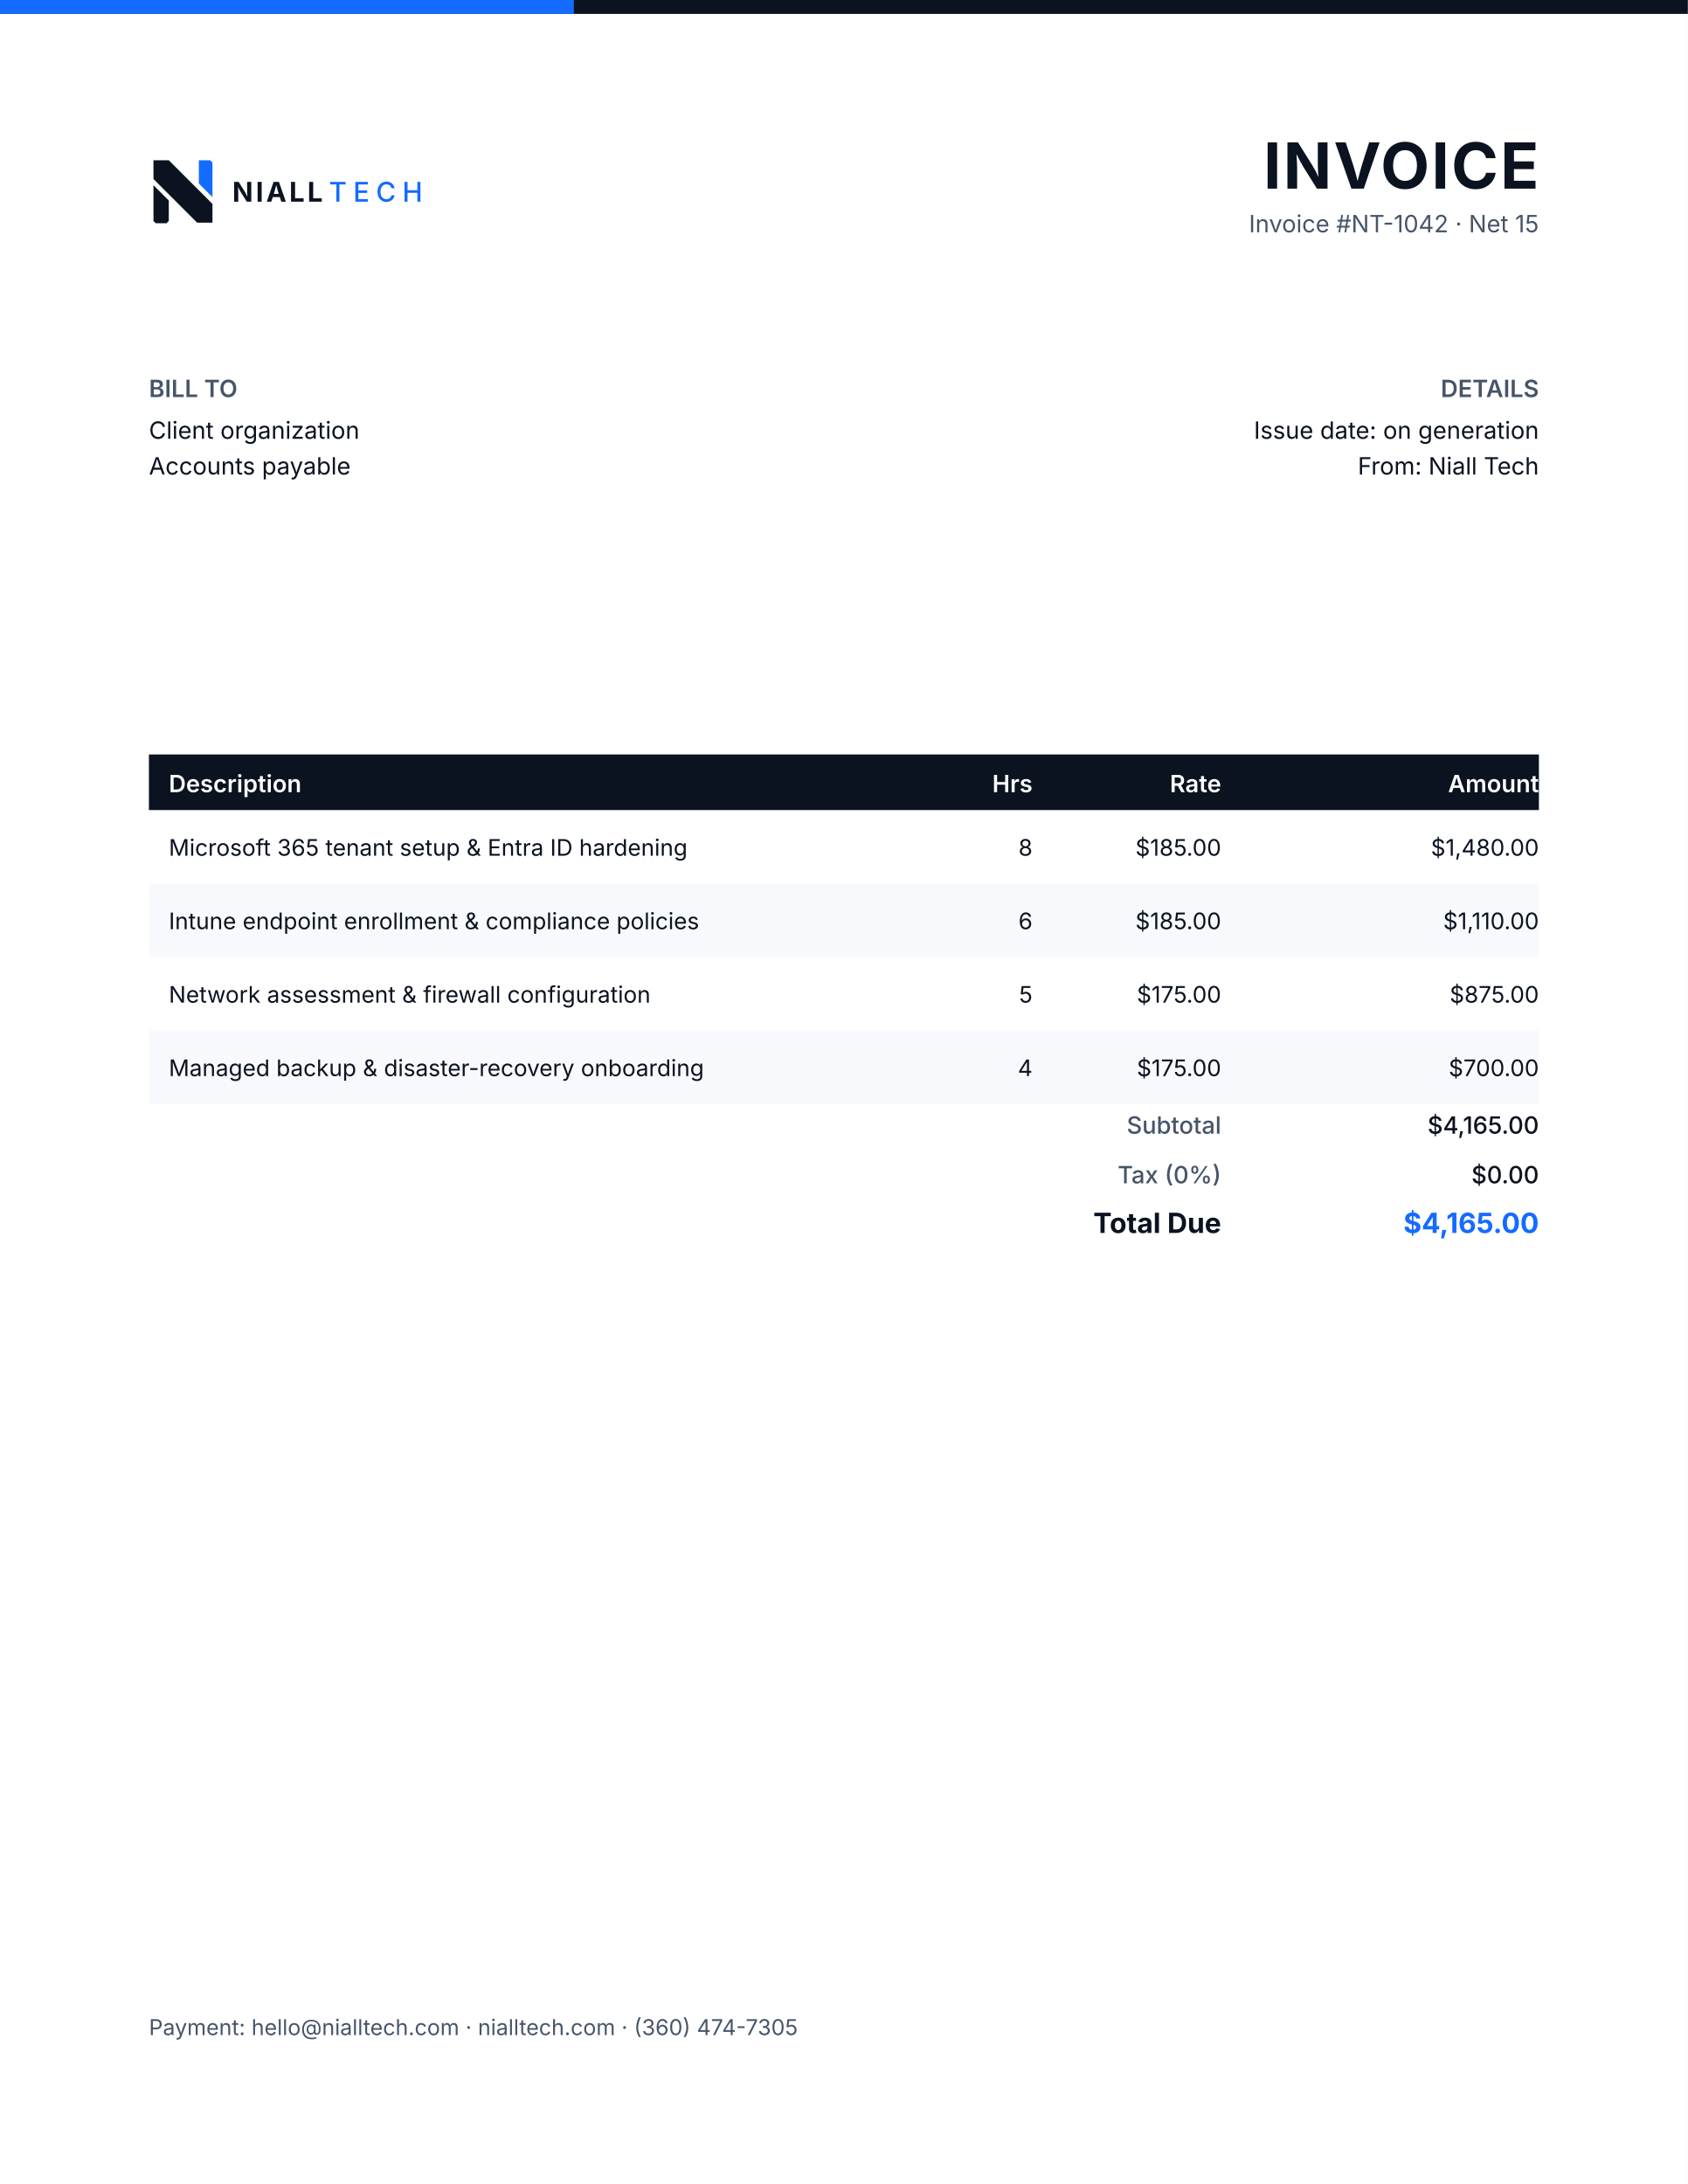
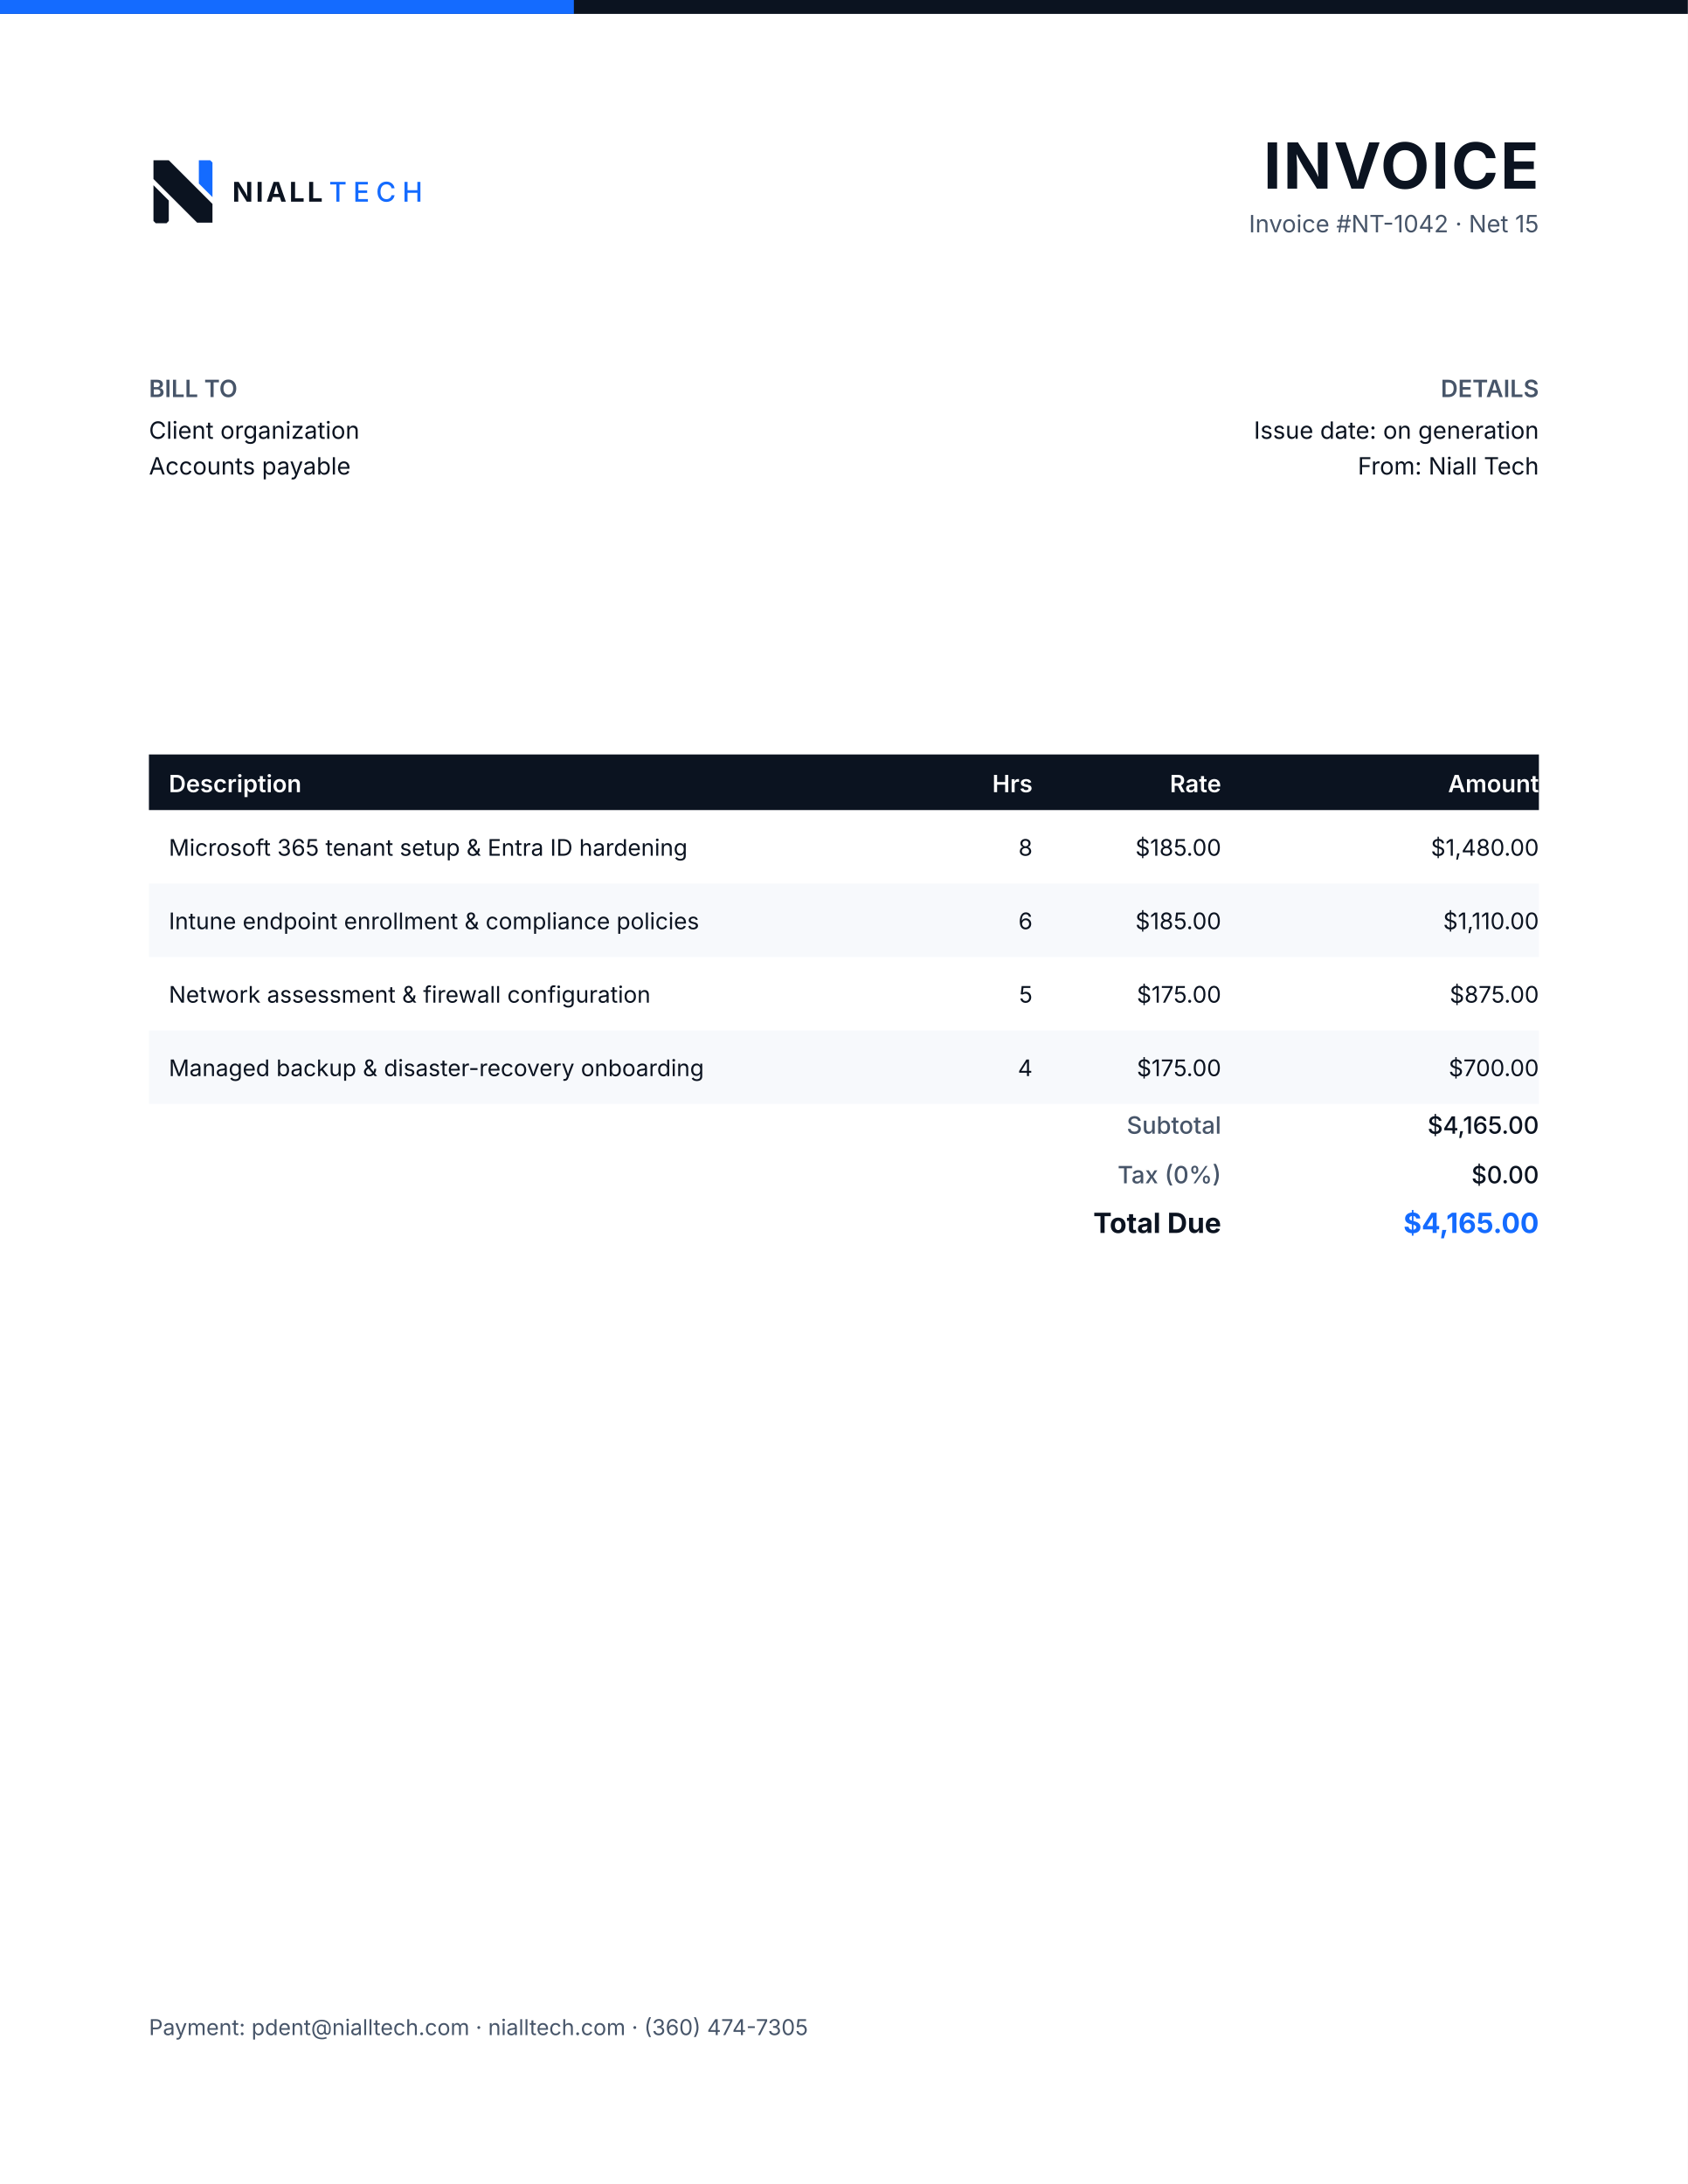
<svg xmlns="http://www.w3.org/2000/svg" viewBox="0 0 1700 2200" width="1700" height="2200" font-family="Inter, Arial, sans-serif">
  <rect width="1700" height="2200" fill="#FFFFFF" />
  <rect x="0" y="0" width="1700" height="14" fill="#0B1320" />
  <rect x="0" y="0" width="578" height="14" fill="#146BFF" />
  <svg x="150" y="150" width="360" height="85.714" viewBox="0 0 420 100" preserveAspectRatio="xMinYMid meet">
    <g transform="translate(0, 10) scale(0.8)">
      <g transform="scale(0.83333)">
        <path d="M8 5H35L112 82V115H85L8 38Z" fill="#0B1320" />
        <path d="M8 49L35 76V112L31 116H12L8 112Z" fill="#0B1320" />
        <path d="M88 5H108L112 9V70L88 46Z" fill="#146BFF" />
      </g>
    </g>
    <g font-family="Inter, Arial, Helvetica, sans-serif">
      <text x="98" y="62" fill="#0B1320" font-size="32" font-weight="700" letter-spacing="3.2">NIALL</text>
      <text x="211.6" y="62" fill="#146BFF" font-size="32" font-weight="500" letter-spacing="7.5">TECH</text>
    </g>
  </svg>
  <text x="1550" y="190" text-anchor="end" fill="#0B1320" font-size="64" font-weight="700" letter-spacing="2">INVOICE</text>
  <text x="1550" y="234" text-anchor="end" fill="#475569" font-size="24">Invoice #NT-1042 · Net 15</text>
  <g font-size="24">
    <text x="150" y="400" fill="#475569" font-weight="600">BILL TO</text>
    <text x="150" y="442" fill="#0B1320">Client organization</text>
    <text x="150" y="478" fill="#0B1320">Accounts payable</text>
    <text x="1550" y="400" text-anchor="end" fill="#475569" font-weight="600">DETAILS</text>
    <text x="1550" y="442" text-anchor="end" fill="#0B1320">Issue date: on generation</text>
    <text x="1550" y="478" text-anchor="end" fill="#0B1320">From: Niall Tech</text>
  </g>
  <rect x="150" y="760" width="1400" height="56" fill="#0B1320" />
  <text x="170" y="798" fill="#FFFFFF" font-size="24" font-weight="600">Description</text>
  <text x="1040" y="798" fill="#FFFFFF" font-size="24" font-weight="600" text-anchor="end">Hrs</text>
  <text x="1230" y="798" fill="#FFFFFF" font-size="24" font-weight="600" text-anchor="end">Rate</text>
  <text x="1550" y="798" fill="#FFFFFF" font-size="24" font-weight="600" text-anchor="end">Amount</text>
  <text x="170" y="862" fill="#0B1320" font-size="23">Microsoft 365 tenant setup &amp; Entra ID hardening</text>
  <text x="1040" y="862" fill="#0B1320" font-size="23" text-anchor="end">8</text>
  <text x="1230" y="862" fill="#0B1320" font-size="23" text-anchor="end">$185.00</text>
  <text x="1550" y="862" fill="#0B1320" font-size="23" text-anchor="end">$1,480.00</text>
  <rect x="150" y="890" width="1400" height="74" fill="#F7F9FC" />
  <text x="170" y="936" fill="#0B1320" font-size="23">Intune endpoint enrollment &amp; compliance policies</text>
  <text x="1040" y="936" fill="#0B1320" font-size="23" text-anchor="end">6</text>
  <text x="1230" y="936" fill="#0B1320" font-size="23" text-anchor="end">$185.00</text>
  <text x="1550" y="936" fill="#0B1320" font-size="23" text-anchor="end">$1,110.00</text>
  <text x="170" y="1010" fill="#0B1320" font-size="23">Network assessment &amp; firewall configuration</text>
  <text x="1040" y="1010" fill="#0B1320" font-size="23" text-anchor="end">5</text>
  <text x="1230" y="1010" fill="#0B1320" font-size="23" text-anchor="end">$175.00</text>
  <text x="1550" y="1010" fill="#0B1320" font-size="23" text-anchor="end">$875.00</text>
  <rect x="150" y="1038" width="1400" height="74" fill="#F7F9FC" />
  <text x="170" y="1084" fill="#0B1320" font-size="23">Managed backup &amp; disaster-recovery onboarding</text>
  <text x="1040" y="1084" fill="#0B1320" font-size="23" text-anchor="end">4</text>
  <text x="1230" y="1084" fill="#0B1320" font-size="23" text-anchor="end">$175.00</text>
  <text x="1550" y="1084" fill="#0B1320" font-size="23" text-anchor="end">$700.00</text>
  <text x="1230" y="1142" fill="#475569" font-size="24" font-weight="500" text-anchor="end">Subtotal</text>
  <text x="1550" y="1142" fill="#0B1320" font-size="24" font-weight="500" text-anchor="end">$4,165.00</text>
  <text x="1230" y="1192" fill="#475569" font-size="24" font-weight="500" text-anchor="end">Tax (0%)</text>
  <text x="1550" y="1192" fill="#0B1320" font-size="24" font-weight="500" text-anchor="end">$0.00</text>
  <text x="1230" y="1242" fill="#0B1320" font-size="28" font-weight="700" text-anchor="end">Total Due</text>
  <text x="1550" y="1242" fill="#146BFF" font-size="28" font-weight="700" text-anchor="end">$4,165.00</text>
-   <text x="150" y="2050" fill="#475569" font-size="22">Payment: hello@nialltech.com · nialltech.com · (360) 474-7305</text>
+   <text x="150" y="2050" fill="#475569" font-size="22">Payment: pdent@nialltech.com · nialltech.com · (360) 474-7305</text>
</svg>
